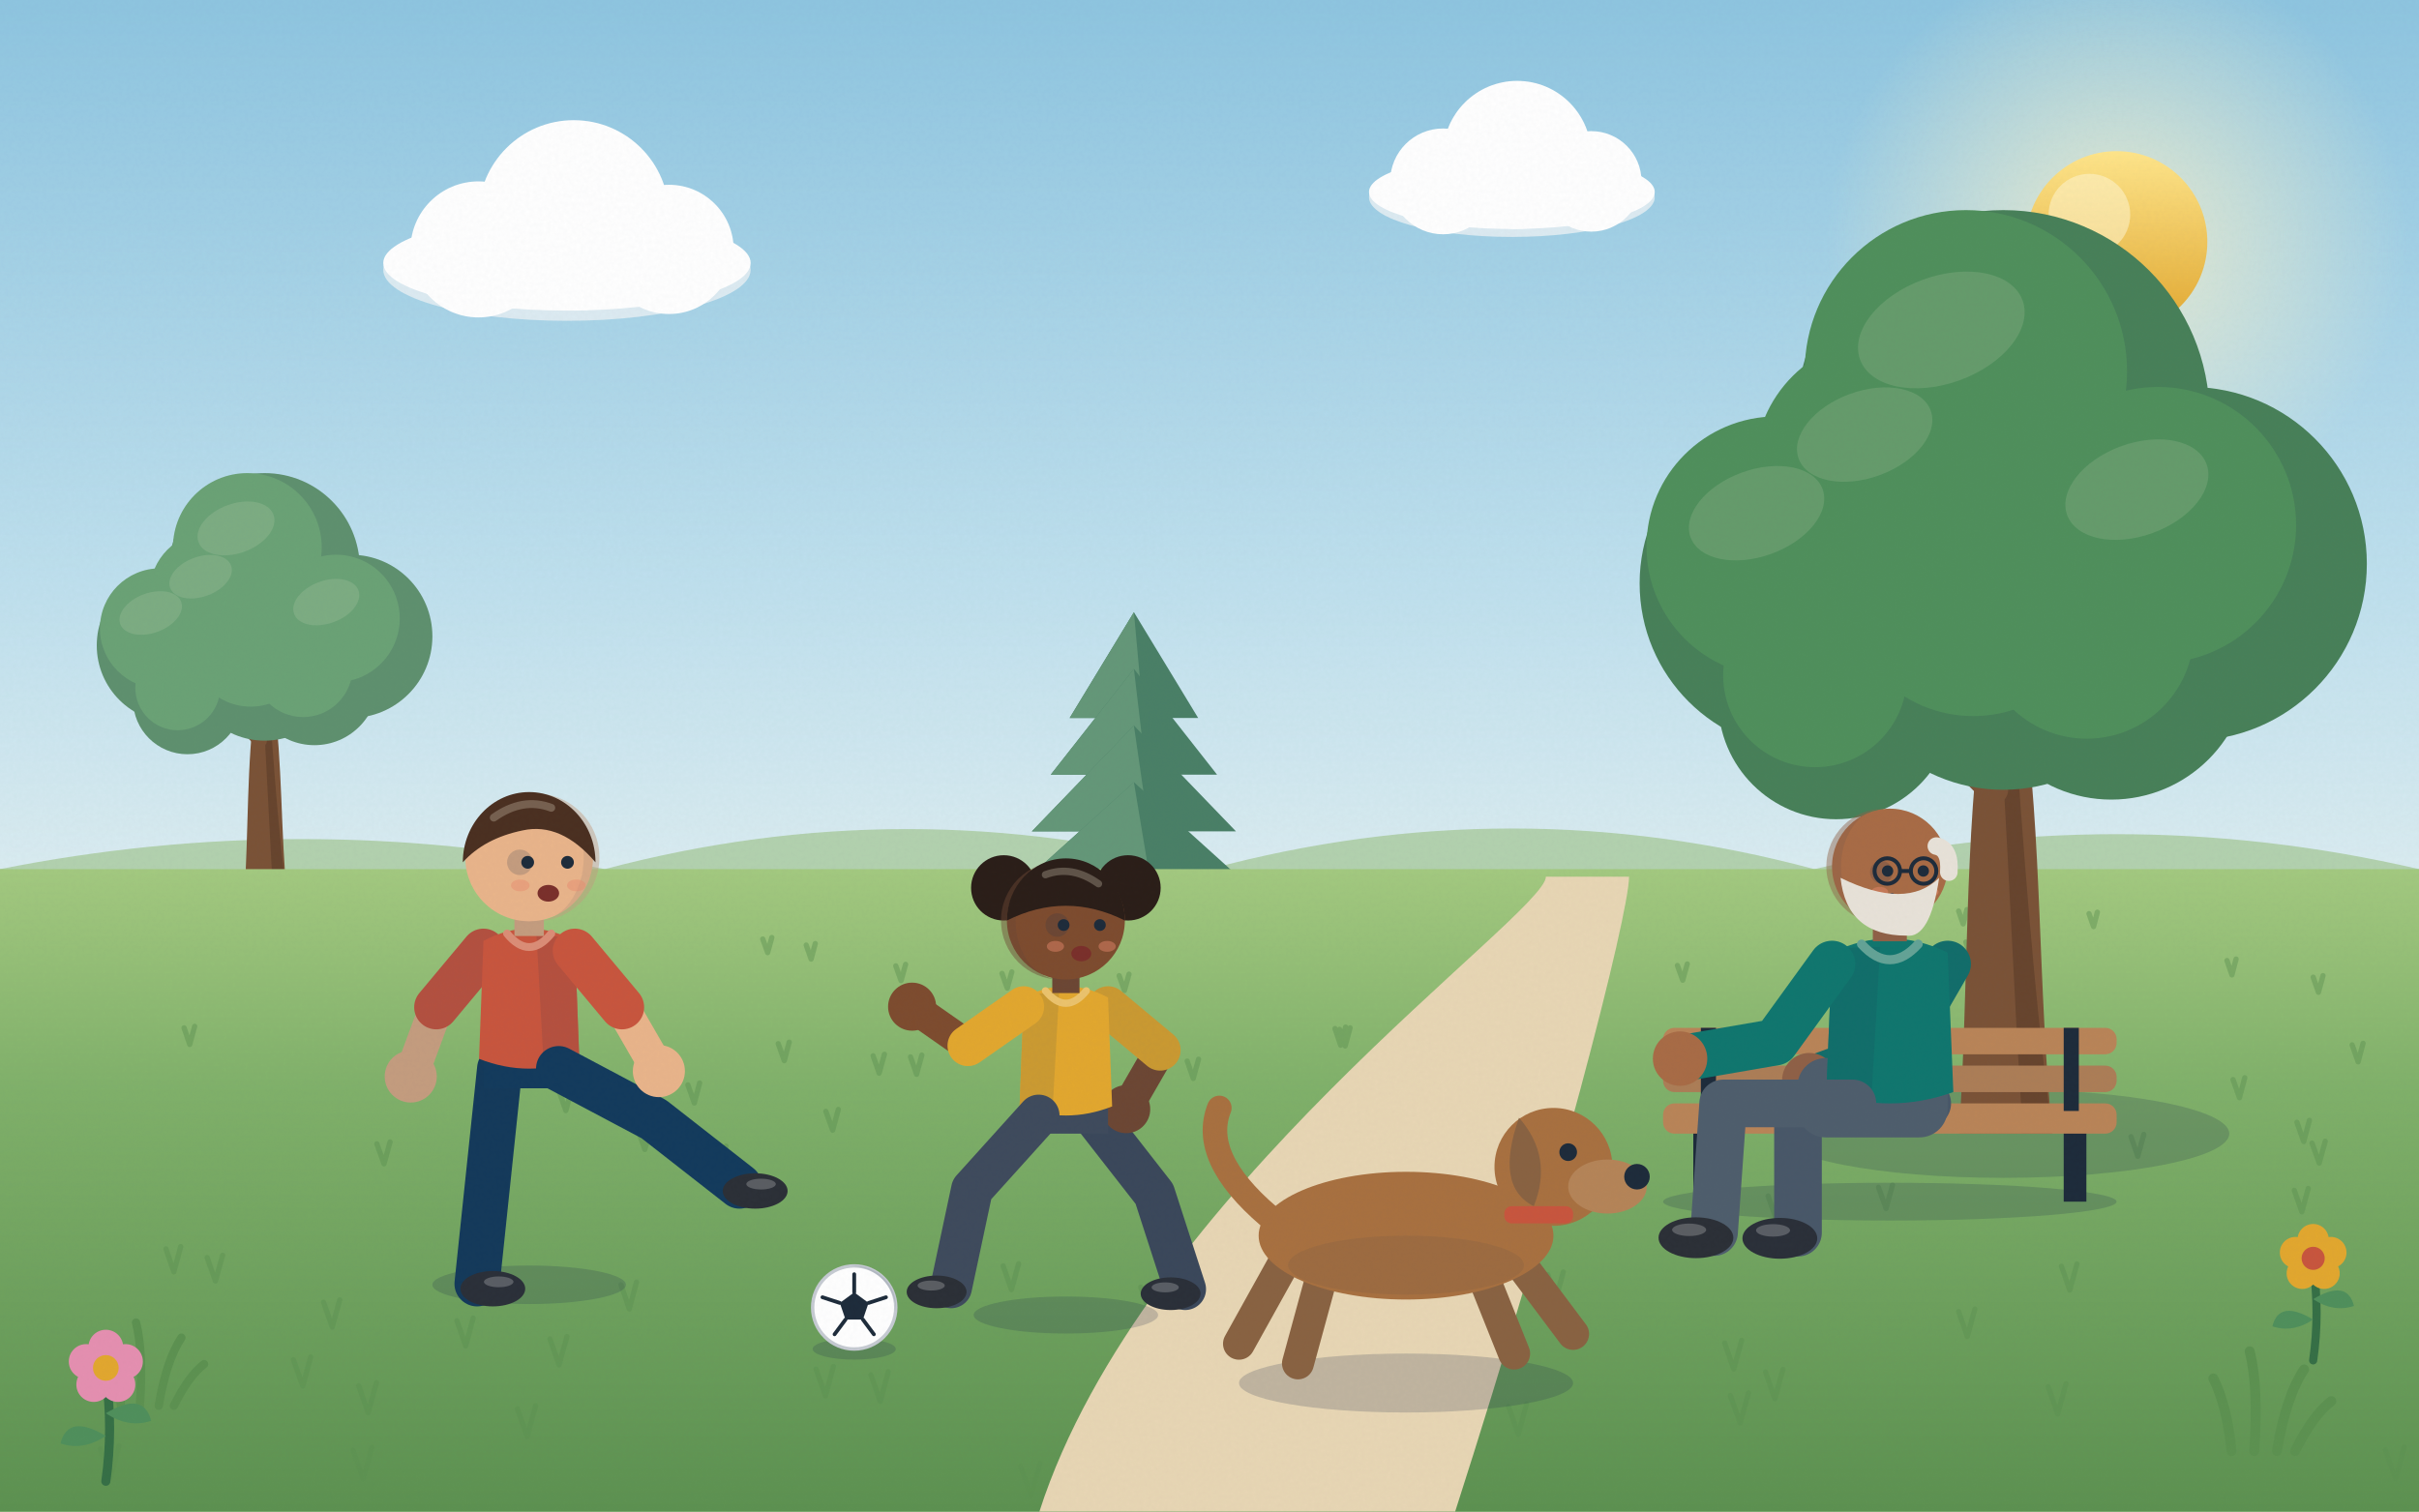
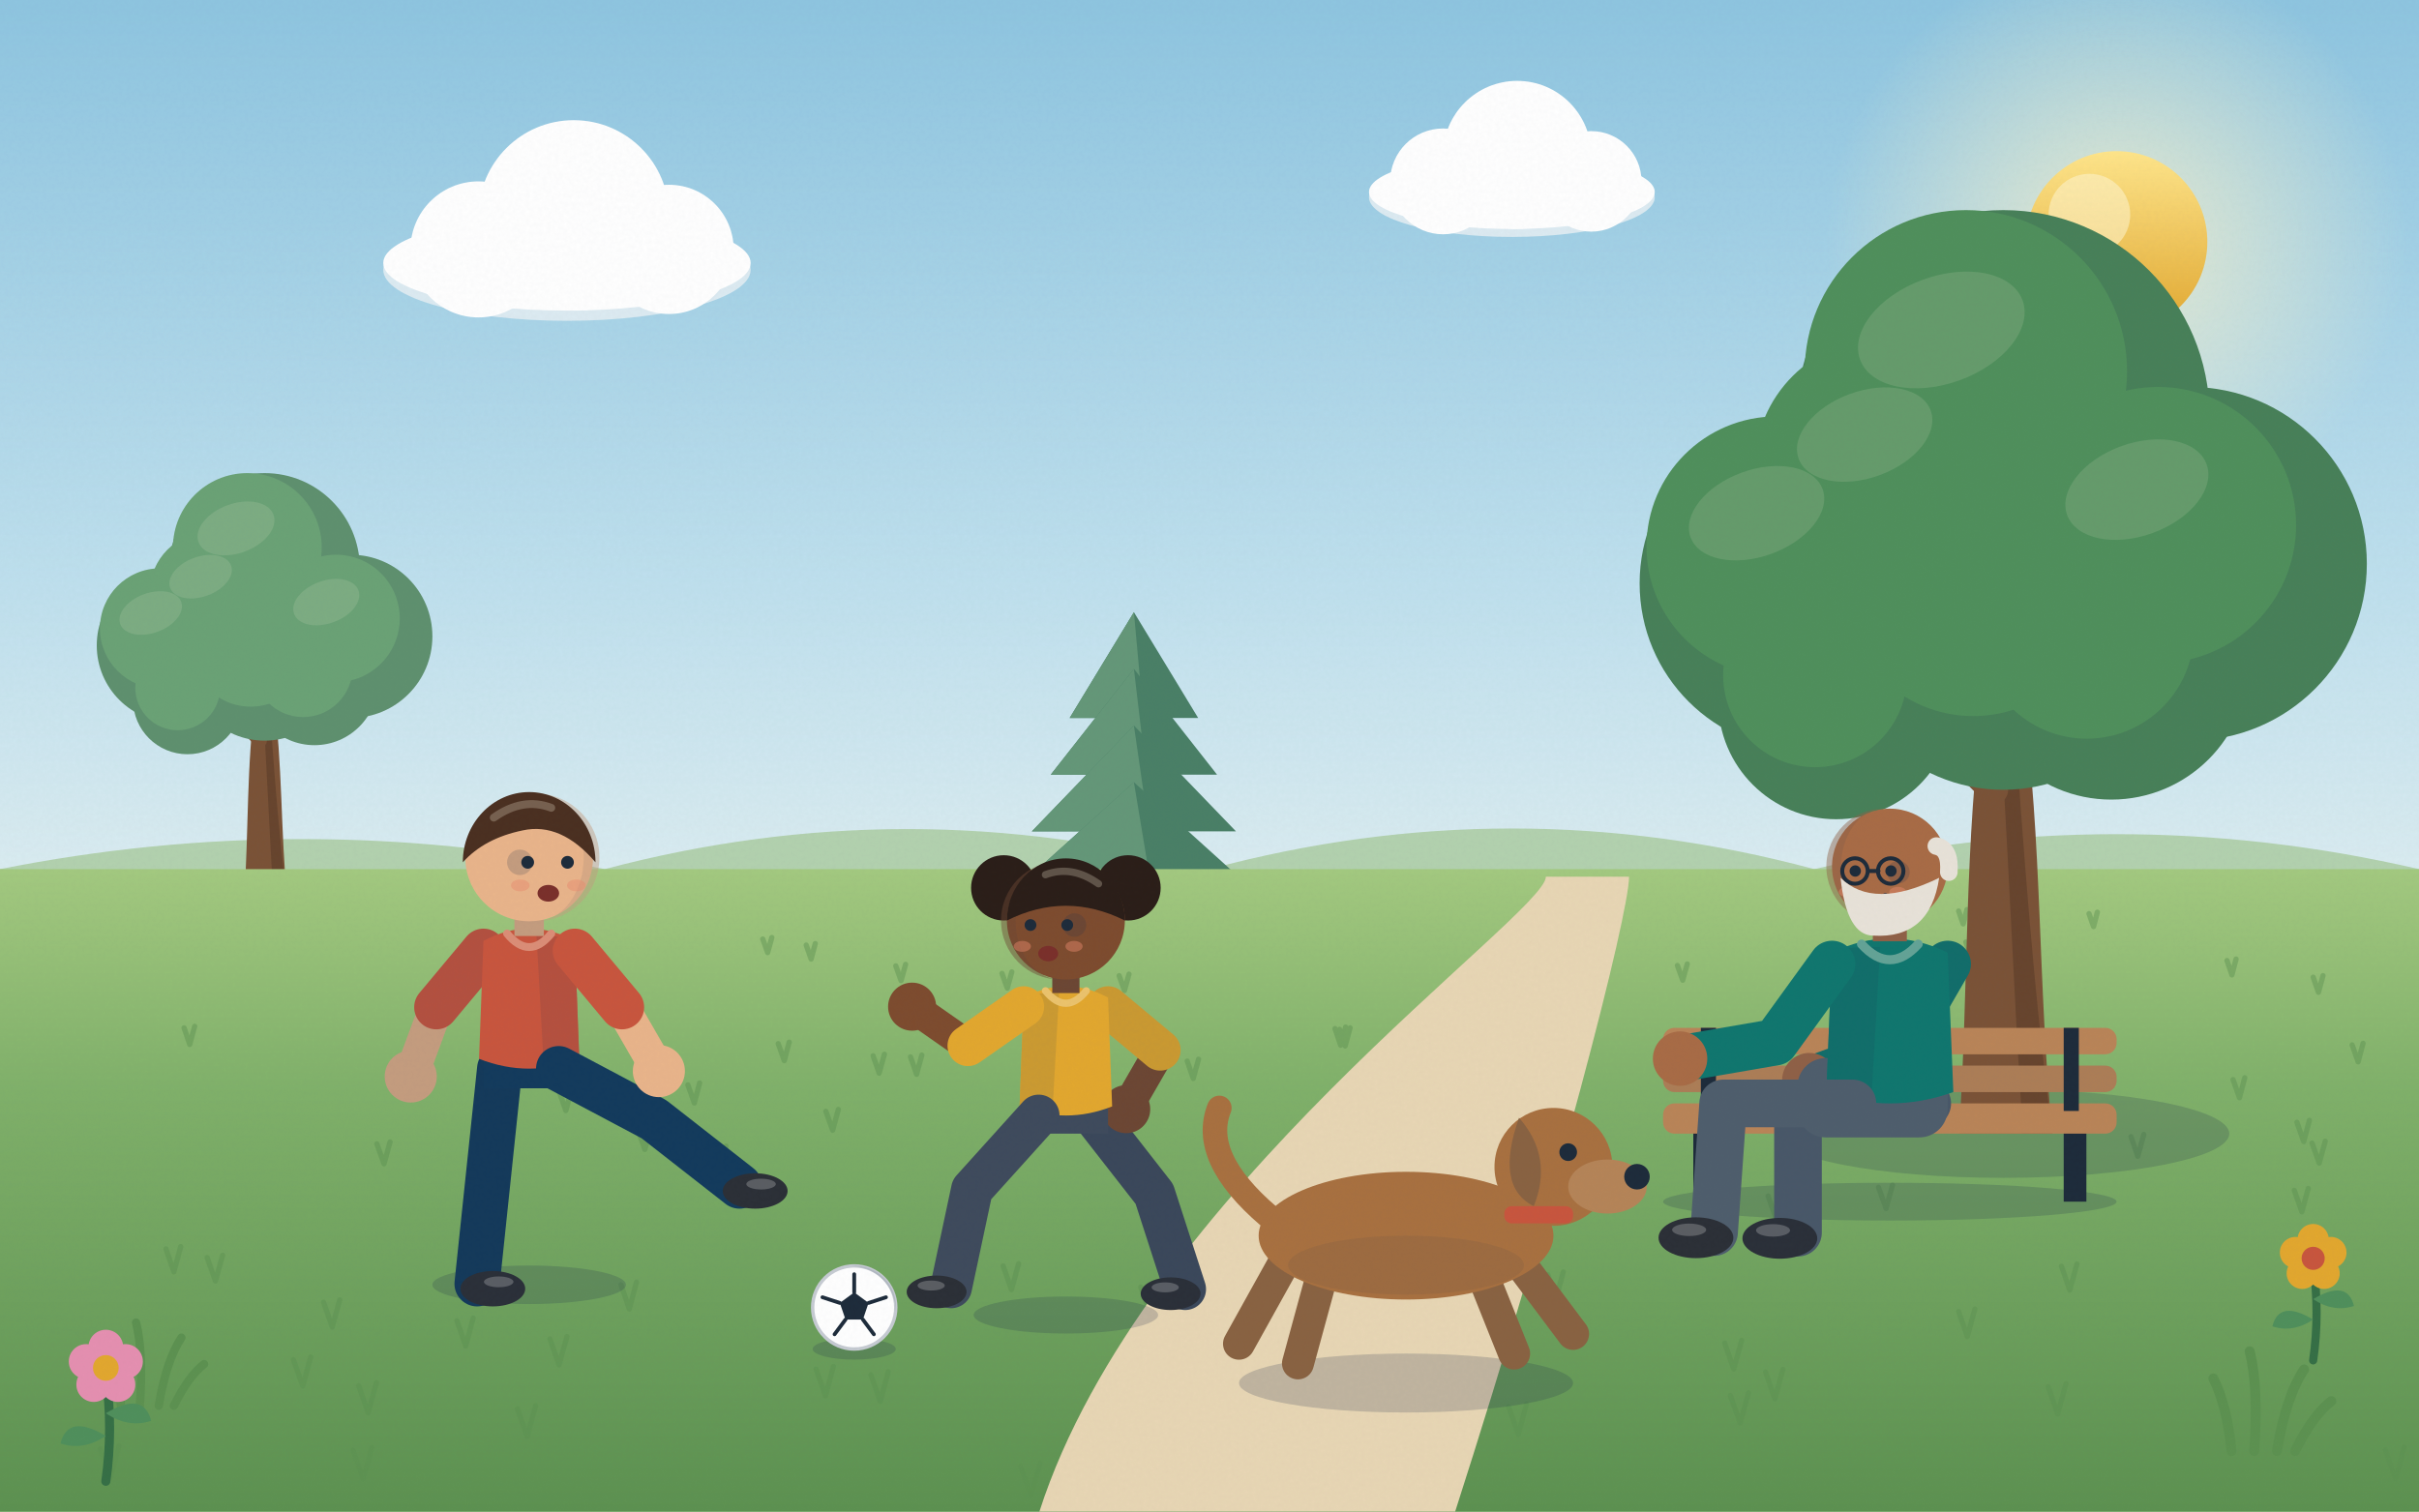
<svg xmlns="http://www.w3.org/2000/svg" viewBox="0 0 640 400" width="640" height="400" role="img">
  <defs>
    <filter id="grain" x="0" y="0" width="100%" height="100%">
      <feTurbulence type="fractalNoise" baseFrequency=".9" numOctaves="2" seed="7" stitchTiles="stitch" />
      <feColorMatrix values="0 0 0 0 .1  0 0 0 0 .12  0 0 0 0 .16  0 0 0 .55 0" />
      <feComposite in2="SourceGraphic" operator="in" />
    </filter>
    <linearGradient id="lg1" x1="0" y1="0" x2="0" y2="1">
      <stop offset="0" stop-color="#8ec5e0" />
      <stop offset="0.6" stop-color="#bfe0ee" />
      <stop offset="1" stop-color="#e4f1f2" />
    </linearGradient>
    <radialGradient id="rg2" cx="0.5" cy="0.5" r="0.5">
      <stop offset="0" stop-color="#fff4c9" stop-opacity="0.75" />
      <stop offset="1" stop-color="#fff4c9" stop-opacity="0" />
    </radialGradient>
    <linearGradient id="lg3" x1="0" y1="0" x2="0" y2="1">
      <stop offset="0" stop-color="#ffe58a" />
      <stop offset="1" stop-color="#e2a72e" />
    </linearGradient>
    <linearGradient id="lg4" x1="0" y1="0" x2="0" y2="1">
      <stop offset="0" stop-color="#a3c97f" />
      <stop offset="0.35" stop-color="#7fb069" />
      <stop offset="1" stop-color="#5c9150" />
    </linearGradient>
  </defs>
  <g stroke-linejoin="round" stroke-linecap="round">
    <rect x="0" y="0" width="640" height="260" fill="url(#lg1)" />
    <g>
      <circle cx="560" cy="64" r="76.8" fill="url(#rg2)" />
      <circle cx="560" cy="64" r="24" fill="url(#lg3)" />
      <circle cx="552.8" cy="56.8" r="10.8" fill="#fff6cf" opacity=".55" />
    </g>
    <g transform="translate(150 66) scale(0.9)">
      <ellipse cx="0" cy="6" rx="54" ry="15" fill="#dcebf2" />
      <circle cx="-26" cy="0" r="20" fill="#ffffff" />
      <circle cx="2" cy="-10" r="28" fill="#ffffff" />
      <circle cx="30" cy="0" r="19" fill="#ffffff" />
      <ellipse cx="0" cy="4" rx="54" ry="14" fill="#ffffff" />
      <ellipse cx="-6" cy="-16" rx="14" ry="8" fill="#ffffff" opacity=".8" />
    </g>
    <g transform="translate(400 48) scale(0.7)">
      <ellipse cx="0" cy="6" rx="54" ry="15" fill="#dcebf2" />
      <circle cx="-26" cy="0" r="20" fill="#ffffff" />
      <circle cx="2" cy="-10" r="28" fill="#ffffff" />
      <circle cx="30" cy="0" r="19" fill="#ffffff" />
      <ellipse cx="0" cy="4" rx="54" ry="14" fill="#ffffff" />
      <ellipse cx="-6" cy="-16" rx="14" ry="8" fill="#ffffff" opacity=".8" />
    </g>
    <path d="M0 230 Q80 214.1 160 230 Q240 208.8 320 230 Q400 208.5 480 230 Q560 211.5 640 230 L640 630 L0 630Z" fill="#b2d1ae" />
    <path d="M0 240 Q80 233.8 160 240 Q240 230.7 320 240 Q400 232.9 480 240 Q560 231.9 640 240 L640 640 L0 640Z" fill="#9bc28f" />
    <g transform="translate(70 238) scale(0.6)">
      <ellipse cx="0" cy="0" rx="46" ry="9" fill="#1c2f4a" opacity="0.2" />
      <path d="M-9 0 C-7 -30 -8 -60 -4 -88 L4 -88 C8 -60 7 -30 10 0Z" fill="#7a5236" />
      <path d="M2 -88 C4 -60 6 -30 10 0 L4 0 C2 -30 1 -60 -1 -88Z" fill="#5a3b26" opacity=".6" />
      <path d="M-2 -70 Q-18 -86 -30 -100M2 -78 Q18 -92 28 -108" fill="none" stroke="#7a5236" stroke-width="6" stroke-linecap="round" stroke-linejoin="round" />
      <circle cx="-40" cy="-112" r="34" fill="#5e906e" />
      <circle cx="38" cy="-116" r="36" fill="#5e906e" />
      <circle cx="0" cy="-146" r="42" fill="#5e906e" />
      <circle cx="-18" cy="-128" r="34" fill="#5e906e" />
      <circle cx="22" cy="-96" r="28" fill="#5e906e" />
      <circle cx="-34" cy="-88" r="24" fill="#5e906e" />
      <circle cx="0" cy="-104" r="34" fill="#5e906e" />
      <circle cx="-46.1" cy="-119.5" r="26.5" fill="#6aa275" />
      <circle cx="31.5" cy="-123.9" r="28.1" fill="#6aa275" />
      <circle cx="-7.6" cy="-155.2" r="32.8" fill="#6aa275" />
      <circle cx="-24.1" cy="-135.5" r="26.5" fill="#6aa275" />
      <circle cx="17.0" cy="-102.2" r="21.8" fill="#6aa275" />
      <circle cx="-38.3" cy="-93.3" r="18.7" fill="#6aa275" />
      <circle cx="-6.1" cy="-111.5" r="26.5" fill="#6aa275" />
      <ellipse cx="-50.2" cy="-126.3" rx="14.3" ry="8.8" fill="#8bb48d" opacity=".55" transform="rotate(-20 -50.2 -126.3)" />
      <ellipse cx="27.2" cy="-131.1" rx="15.1" ry="9.4" fill="#8bb48d" opacity=".55" transform="rotate(-20 27.2 -131.1)" />
      <ellipse cx="-12.6" cy="-163.6" rx="17.6" ry="10.9" fill="#8bb48d" opacity=".55" transform="rotate(-20 -12.6 -163.6)" />
      <ellipse cx="-28.2" cy="-142.3" rx="14.3" ry="8.8" fill="#8bb48d" opacity=".55" transform="rotate(-20 -28.2 -142.3)" />
    </g>
    <g transform="translate(300 236) scale(0.5)">
      <ellipse cx="0" cy="0" rx="46" ry="9" fill="#1c2f4a" opacity="0.2" />
      <rect x="-6" y="-26" width="12" height="26" fill="#5a3b26" />
      <polygon points="0,-148 34,-92 -34,-92" fill="#497f66" />
      <polygon points="0,-148 5.1,-92 -34,-92" fill="#649778" />
      <polygon points="0,-118 44,-62 -44,-62" fill="#497f66" />
      <polygon points="0,-118 6.6,-62 -44,-62" fill="#649778" />
      <polygon points="0,-88 54,-32 -54,-32" fill="#497f66" />
      <polygon points="0,-88 8.1,-32 -54,-32" fill="#649778" />
      <polygon points="0,-58 62,-2 -62,-2" fill="#497f66" />
      <polygon points="0,-58 9.3,-2 -62,-2" fill="#649778" />
    </g>
    <rect x="0" y="230" width="640" height="170" fill="url(#lg4)" />
    <path d="M521.4 253.0l-1.3 -3.7M521.4 253.0l1.1 -4.0M419.3 251.9l-1.3 -3.6M419.3 251.9l1.1 -4.0M499.0 319.8l-2.0 -5.6M499.0 319.8l1.7 -6.2M379.9 394.0l-2.7 -7.8M379.9 394.0l2.3 -8.6M80.1 366.8l-2.5 -7.0M80.1 366.8l2.1 -7.7M469.8 322.2l-2.0 -5.7M469.8 322.2l1.7 -6.3M266.5 261.5l-1.4 -3.9M266.5 261.5l1.2 -4.3M520.5 353.7l-2.3 -6.6M520.5 353.7l2.0 -7.3M220.3 299.1l-1.8 -5.0M220.3 299.1l1.5 -5.5M46.0 336.6l-2.1 -6.1M46.0 336.6l1.8 -6.7M319.8 383.7l-2.6 -7.5M319.8 383.7l2.3 -8.3M411.8 266.0l-1.4 -4.1M411.8 266.0l1.2 -4.5M623.9 281.0l-1.6 -4.5M623.9 281.0l1.3 -4.9M633.8 391.4l-2.7 -7.7M633.8 391.4l2.3 -8.5M170.6 304.2l-1.8 -5.2M170.6 304.2l1.6 -5.7M238.4 259.5l-1.4 -3.9M238.4 259.5l1.2 -4.3M214.6 253.8l-1.3 -3.7M214.6 253.8l1.1 -4.1M547.6 341.4l-2.2 -6.3M547.6 341.4l1.9 -6.9M553.9 245.2l-1.2 -3.4M553.9 245.2l1.0 -3.8M355.9 276.8l-1.5 -4.4M355.9 276.8l1.3 -4.8M609.5 302.1l-1.8 -5.1M609.5 302.1l1.5 -5.6M232.6 284.0l-1.6 -4.6M232.6 284.0l1.4 -5.0M101.6 308.0l-1.9 -5.3M101.6 308.0l1.6 -5.8M371.2 364.1l-2.4 -6.9M371.2 364.1l2.1 -7.6M149.7 293.9l-1.7 -4.9M149.7 293.9l1.5 -5.4M609.0 320.7l-2.0 -5.7M609.0 320.7l1.7 -6.2M315.7 285.4l-1.6 -4.6M315.7 285.4l1.4 -5.1M565.6 306.0l-1.8 -5.2M565.6 306.0l1.6 -5.8M458.7 362.3l-2.4 -6.9M458.7 362.3l2.1 -7.6M356.1 333.8l-2.1 -6.1M356.1 333.8l1.8 -6.7M272.8 395.9l-2.8 -7.9M272.8 395.9l2.4 -8.7M519.4 244.5l-1.2 -3.4M519.4 244.5l1.0 -3.8M50.2 276.4l-1.5 -4.4M50.2 276.4l1.3 -4.8M218.4 369.4l-2.5 -7.1M218.4 369.4l2.1 -7.8M390.4 365.4l-2.4 -7.0M390.4 365.4l2.1 -7.7M544.4 374.2l-2.5 -7.2M544.4 374.2l2.2 -8.0M529.7 275.9l-1.5 -4.3M529.7 275.9l1.3 -4.8M460.4 376.6l-2.6 -7.3M460.4 376.6l2.2 -8.0M550.2 299.2l-1.8 -5.0M550.2 299.2l1.5 -5.5M416.0 314.5l-1.9 -5.5M416.0 314.5l1.6 -6.0M445.2 259.4l-1.4 -3.9M445.2 259.4l1.2 -4.3M123.2 356.2l-2.3 -6.7M123.2 356.2l2.0 -7.4M242.5 284.3l-1.6 -4.6M242.5 284.3l1.4 -5.1M290.3 246.2l-1.2 -3.5M290.3 246.2l1.0 -3.8M401.7 379.6l-2.6 -7.4M401.7 379.6l2.2 -8.1M232.9 370.9l-2.5 -7.1M232.9 370.9l2.1 -7.9M590.5 258.0l-1.3 -3.8M590.5 258.0l1.1 -4.2M97.4 373.9l-2.5 -7.2M97.4 373.9l2.2 -8.0M183.7 291.9l-1.7 -4.8M183.7 291.9l1.4 -5.3M190.5 309.2l-1.9 -5.3M190.5 309.2l1.6 -5.9M166.5 346.4l-2.2 -6.4M166.5 346.4l1.9 -7.1M57.0 339.0l-2.2 -6.2M57.0 339.0l1.9 -6.8M147.9 361.2l-2.4 -6.9M147.9 361.2l2.1 -7.5M613.4 262.6l-1.4 -4.0M613.4 262.6l1.2 -4.4M411.7 343.6l-2.2 -6.3M411.7 343.6l1.9 -7.0M207.5 280.7l-1.6 -4.5M207.5 280.7l1.3 -4.9M87.9 351.2l-2.3 -6.6M87.9 351.2l2.0 -7.2M391.0 298.4l-1.8 -5.0M391.0 298.4l1.5 -5.5M304.1 347.0l-2.3 -6.4M304.1 347.0l1.9 -7.1M203.1 252.1l-1.3 -3.6M203.1 252.1l1.1 -4.0M139.5 380.2l-2.6 -7.4M139.5 380.2l2.2 -8.2M29.2 391.1l-2.7 -7.7M29.2 391.1l2.3 -8.5M354.7 276.6l-1.5 -4.4M354.7 276.6l1.3 -4.8M218.0 353.5l-2.3 -6.6M218.0 353.5l2.0 -7.3M297.5 262.1l-1.4 -3.9M297.5 262.1l1.2 -4.3M150.6 258.1l-1.3 -3.8M150.6 258.1l1.1 -4.2M96.1 391.5l-2.7 -7.7M96.1 391.5l2.3 -8.5M613.6 307.8l-1.9 -5.3M613.6 307.8l1.6 -5.8M267.6 341.3l-2.2 -6.3M267.6 341.3l1.9 -6.9M469.6 370.2l-2.5 -7.1M469.6 370.2l2.1 -7.8M592.5 290.5l-1.7 -4.8M592.5 290.5l1.4 -5.3" fill="none" stroke="#5c9150" stroke-width="1.4" stroke-linecap="round" stroke-linejoin="round" opacity=".45" />
    <path d="M275 400 C302 316 409 242 409 232 L431 232 C431 242 412 316 385 400Z" fill="#e8d6b4" />
    <g transform="translate(530 300) scale(1.3)">
      <ellipse cx="0" cy="0" rx="46" ry="9" fill="#1c2f4a" opacity="0.2" />
      <path d="M-9 0 C-7 -30 -8 -60 -4 -88 L4 -88 C8 -60 7 -30 10 0Z" fill="#7a5236" />
      <path d="M2 -88 C4 -60 6 -30 10 0 L4 0 C2 -30 1 -60 -1 -88Z" fill="#5a3b26" opacity=".6" />
      <path d="M-2 -70 Q-18 -86 -30 -100M2 -78 Q18 -92 28 -108" fill="none" stroke="#7a5236" stroke-width="6" stroke-linecap="round" stroke-linejoin="round" />
      <circle cx="-40" cy="-112" r="34" fill="#478058" />
      <circle cx="38" cy="-116" r="36" fill="#478058" />
      <circle cx="0" cy="-146" r="42" fill="#478058" />
      <circle cx="-18" cy="-128" r="34" fill="#478058" />
      <circle cx="22" cy="-96" r="28" fill="#478058" />
      <circle cx="-34" cy="-88" r="24" fill="#478058" />
      <circle cx="0" cy="-104" r="34" fill="#478058" />
      <circle cx="-46.1" cy="-119.5" r="26.5" fill="#4f8f5b" />
      <circle cx="31.5" cy="-123.9" r="28.1" fill="#4f8f5b" />
      <circle cx="-7.6" cy="-155.2" r="32.8" fill="#4f8f5b" />
      <circle cx="-24.1" cy="-135.5" r="26.5" fill="#4f8f5b" />
      <circle cx="17.0" cy="-102.2" r="21.8" fill="#4f8f5b" />
      <circle cx="-38.3" cy="-93.3" r="18.7" fill="#4f8f5b" />
      <circle cx="-6.1" cy="-111.5" r="26.5" fill="#4f8f5b" />
      <ellipse cx="-50.2" cy="-126.3" rx="14.3" ry="8.8" fill="#76a678" opacity=".55" transform="rotate(-20 -50.2 -126.3)" />
      <ellipse cx="27.2" cy="-131.1" rx="15.1" ry="9.4" fill="#76a678" opacity=".55" transform="rotate(-20 27.2 -131.1)" />
      <ellipse cx="-12.6" cy="-163.6" rx="17.6" ry="10.9" fill="#76a678" opacity=".55" transform="rotate(-20 -12.6 -163.6)" />
      <ellipse cx="-28.2" cy="-142.3" rx="14.3" ry="8.8" fill="#76a678" opacity=".55" transform="rotate(-20 -28.2 -142.3)" />
    </g>
    <g>
      <ellipse cx="500" cy="318" rx="60" ry="5" fill="#1c2f4a" opacity="0.2" />
      <rect x="448" y="296" width="6" height="22" fill="#1d2b3a" />
      <rect x="546" y="296" width="6" height="22" fill="#1d2b3a" />
      <rect x="440" y="292" width="120" height="8" fill="#b98457" rx="3" />
      <rect x="440" y="272" width="120" height="7" fill="#b98457" rx="3" />
      <rect x="440" y="282" width="120" height="7" fill="#ac7d56" rx="3" />
      <rect x="450" y="272" width="4" height="22" fill="#1d2b3a" />
      <rect x="546" y="272" width="4" height="22" fill="#1d2b3a" />
    </g>
    <g transform="translate(500 292) scale(1.5) scale(-1 1) translate(0 48)">
      <path d="M-6.6 -48L16.2 -48L16.2 -25.2" fill="none" stroke="#485768" stroke-width="8.4" stroke-linecap="round" stroke-linejoin="round" />
      <ellipse cx="19.4" cy="-24.2" rx="6.6" ry="3.6" fill="#2a2f38" />
      <ellipse cx="20.6" cy="-25.6" rx="3" ry="1.1" fill="#ffffff" opacity=".22" />
      <path d="M-10.2 -72.6L-1.7 -57.9L14.2 -52.1" fill="none" stroke="#116d6a" stroke-width="8.2" stroke-linecap="round" stroke-linejoin="round" />
      <circle cx="14.2" cy="-52.1" r="4.8" fill="#8f6046" />
      <rect x="-10.2" y="-56" width="26.5" height="14" fill="#4e5d6c" rx="5" />
      <path d="M-10.2 -74.6 Q0 -79.6 10.2 -74.6 L11.2 -50 Q0 -46 -11.2 -50Z" fill="#0f766e" />
      <path d="M1.7 -75.6 Q10.2 -75.6 10.2 -74.6 L11.2 -50 Q5.0 -48 3.3 -48Z" fill="#116b68" opacity=".7" />
      <path d="M-5.0 -76.1 Q0 -70.6 5.0 -76.1" fill="none" stroke="#63a396" stroke-width="1.6" />
      <rect x="-3" y="-82.6" width="6" height="6" fill="#8f6046" />
      <circle cx="0" cy="-89.8" r="10.2" fill="#a86b45" />
      <path d="M1.0 -100 A10.2 10.2 0 0 1 1.0 -79.6 A7.6 10.2 0 0 0 1.0 -100Z" fill="#8f6046" opacity=".45" />
-       <circle cx="1.5" cy="-88.8" r="2.0" fill="#8f6046" />
+       <circle cx="-1.5" cy="-88.8" r="2.0" fill="#8f6046" />
      <path d="M-10.4 -88.8 Q-10.7 -92.9 -8.2 -93.4" fill="none" stroke="#e8e2d8" stroke-width="3.1" />
-       <circle cx="-5.9" cy="-89.0" r="1.0" fill="#1d2b3a" />
-       <circle cx="0.4" cy="-89.0" r="1.0" fill="#1d2b3a" />
-       <ellipse cx="-7.1" cy="-85.3" rx="1.5" ry="0.9" fill="#e98a6c" opacity=".45" />
-       <ellipse cx="1.8" cy="-85.3" rx="1.5" ry="0.9" fill="#e98a6c" opacity=".45" />
-       <path d="M-4.9 -84.7 Q-2.7 -82.7 -0.4 -84.7" fill="none" stroke="#5b4a48" stroke-width="0.9" stroke-linecap="round" stroke-linejoin="round" />
-       <path d="M-8.2 -89.0a2.2 2.2 0 1 0 4.5 0a2.2 2.2 0 1 0 -4.5 0M-1.8 -89.0a2.2 2.2 0 1 0 4.5 0a2.2 2.2 0 1 0 -4.5 0M-3.7 -89.0h1.8" fill="none" stroke="#1d2b3a" stroke-width="0.7" stroke-linecap="round" stroke-linejoin="round" />
-       <path d="M-8.7 -87.8 Q-7.1 -77.0 -2.9 -77.6 Q7.6 -77.6 8.7 -87.8 Q-2.9 -82.1 -8.7 -87.8Z" fill="#e8e2d8" />
+       <circle cx="-0.2" cy="-89.0" r="1.0" fill="#1d2b3a" />
+       <circle cx="6.1" cy="-89.0" r="1.0" fill="#1d2b3a" />
+       <ellipse cx="-1.4" cy="-85.3" rx="1.5" ry="0.9" fill="#e98a6c" opacity=".45" />
+       <ellipse cx="7.5" cy="-85.3" rx="1.5" ry="0.9" fill="#e98a6c" opacity=".45" />
+       <path d="M0.8 -84.7 Q3.1 -82.7 5.3 -84.7" fill="none" stroke="#5b4a48" stroke-width="0.9" stroke-linecap="round" stroke-linejoin="round" />
+       <path d="M-2.4 -89.0a2.2 2.2 0 1 0 4.5 0a2.2 2.2 0 1 0 -4.5 0M3.9 -89.0a2.2 2.2 0 1 0 4.5 0a2.2 2.2 0 1 0 -4.5 0M2.0 -89.0h1.8" fill="none" stroke="#1d2b3a" stroke-width="0.7" stroke-linecap="round" stroke-linejoin="round" />
+       <path d="M-8.7 -87.8 Q-7.1 -77.0 2.9 -77.6 Q7.6 -77.6 8.7 -87.8 Q2.9 -82.1 -8.7 -87.8Z" fill="#e8e2d8" />
      <path d="M6.6 -48L29.4 -48L31.0 -25.3" fill="none" stroke="#4e5d6c" stroke-width="8.4" stroke-linecap="round" stroke-linejoin="round" />
      <ellipse cx="34.2" cy="-24.3" rx="6.6" ry="3.6" fill="#2b2f36" />
      <ellipse cx="35.4" cy="-25.7" rx="3" ry="1.1" fill="#ffffff" opacity=".22" />
      <path d="M10.2 -72.6L20.2 -58.8L37.0 -55.9" fill="none" stroke="#0f766e" stroke-width="8.2" stroke-linecap="round" stroke-linejoin="round" />
      <circle cx="37.0" cy="-55.9" r="4.8" fill="#a86b45" />
    </g>
    <ellipse cx="140" cy="340" rx="25.6" ry="5.1" fill="#1c2f4a" opacity="0.2" />
    <g transform="translate(140 340) scale(1.3) translate(0 0)">
      <path d="M-6 -44L-8.3 -22.1L-10.6 -0.2" fill="none" stroke="#13395a" stroke-width="9.2" stroke-linecap="round" stroke-linejoin="round" />
      <ellipse cx="-7.4" cy="0.8" rx="6.6" ry="3.6" fill="#2a2f38" />
      <ellipse cx="-6.2" cy="-0.6" rx="3" ry="1.1" fill="#ffffff" opacity=".22" />
      <path d="M-9.3 -68L-18.9 -56.5L-24.1 -42.4" fill="none" stroke="#c49c7e" stroke-width="6.9" stroke-linecap="round" stroke-linejoin="round" />
      <path d="M-9.3 -68L-18.9 -56.5" fill="none" stroke="#b3503f" stroke-width="9" stroke-linecap="round" stroke-linejoin="round" />
      <circle cx="-24.1" cy="-42.4" r="5.3" fill="#c49c7e" />
      <rect x="-9.3" y="-50" width="18.6" height="10" fill="#123a5c" />
      <path d="M-9.3 -70 Q0 -75 9.3 -70 L10.2 -46 Q0 -42 -10.2 -46Z" fill="#c8553d" />
      <path d="M1.5 -71 Q9.3 -71 9.3 -70 L10.2 -46 Q4.5 -44 3 -44Z" fill="#ac4f3f" opacity=".7" />
      <path d="M-4.5 -71.5 Q0 -66 4.5 -71.5" fill="none" stroke="#db8d76" stroke-width="1.6" />
      <rect x="-3" y="-77" width="6" height="6" fill="#c49c7e" />
      <circle cx="0" cy="-87" r="13" fill="#e9b48a" />
      <path d="M1.3 -100 A13 13 0 0 1 1.3 -74 A9.8 13 0 0 0 1.3 -100Z" fill="#c49c7e" opacity=".45" />
      <circle cx="-1.9" cy="-86" r="2.6" fill="#c49c7e" />
      <path d="M-13.5 -86 A13.5 14.3 0 0 1 13.5 -86 Q6.5 -94.2 -1.3 -92.5 Q-9.1 -90.9 -13.5 -86Z" fill="#4a2f20" />
      <path d="M-7.2 -95.1 Q-1.3 -99.3 4.5 -97.1" fill="none" stroke="#9b8976" stroke-width="1.6" opacity=".55" />
      <circle cx="-0.3" cy="-86.0" r="1.3" fill="#1d2b3a" />
      <circle cx="7.8" cy="-86.0" r="1.3" fill="#1d2b3a" />
      <ellipse cx="-1.8" cy="-81.3" rx="1.9" ry="1.2" fill="#e98a6c" opacity=".45" />
      <ellipse cx="9.6" cy="-81.3" rx="1.9" ry="1.2" fill="#e98a6c" opacity=".45" />
      <ellipse cx="3.9" cy="-79.7" rx="2.2" ry="1.7" fill="#7a2f2a" />
      <path d="M6 -44L25.4 -33.7L42.8 -20.1" fill="none" stroke="#123a5c" stroke-width="9.2" stroke-linecap="round" stroke-linejoin="round" />
      <ellipse cx="46.0" cy="-19.1" rx="6.6" ry="3.6" fill="#2b2f36" />
      <ellipse cx="47.2" cy="-20.5" rx="3" ry="1.1" fill="#ffffff" opacity=".22" />
      <path d="M9.3 -68L18.9 -56.5L26.4 -43.5" fill="none" stroke="#e9b48a" stroke-width="6.9" stroke-linecap="round" stroke-linejoin="round" />
      <path d="M9.3 -68L18.9 -56.5" fill="none" stroke="#c8553d" stroke-width="9" stroke-linecap="round" stroke-linejoin="round" />
      <circle cx="26.4" cy="-43.5" r="5.3" fill="#e9b48a" />
    </g>
    <g>
      <ellipse cx="226" cy="357" rx="11" ry="2.8" fill="#1c2f4a" opacity="0.2" />
      <circle cx="226" cy="346" r="11" fill="#ffffff" />
      <polygon points="226,342.0 229.8,344.8 228.3,349.2 223.7,349.2 222.2,344.8" fill="#1d2b3a" />
      <path d="M226 342.0L226 337.2" stroke="#1d2b3a" stroke-width="1.0" stroke-linecap="round" fill="none" />
      <path d="M229.8 344.8L234.4 343.3" stroke="#1d2b3a" stroke-width="1.0" stroke-linecap="round" fill="none" />
      <path d="M228.3 349.2L231.2 353.1" stroke="#1d2b3a" stroke-width="1.0" stroke-linecap="round" fill="none" />
      <path d="M223.7 349.2L220.8 353.1" stroke="#1d2b3a" stroke-width="1.0" stroke-linecap="round" fill="none" />
      <path d="M222.2 344.8L217.6 343.3" stroke="#1d2b3a" stroke-width="1.0" stroke-linecap="round" fill="none" />
      <circle cx="226" cy="346" r="11" fill="none" stroke="#c6cbd2" stroke-width="0.9" />
      <path d="M224.9 335 A11 11 0 0 1 237 347.1 A12.1 12.1 0 0 0 224.9 335Z" fill="#1c2f4a" opacity=".12" />
    </g>
    <ellipse cx="282" cy="348" rx="24.4" ry="4.9" fill="#1c2f4a" opacity="0.2" />
    <g transform="translate(282 348) scale(1.2) scale(-1 1) translate(0 0)">
+       <circle cx="-13.7" cy="-94.2" r="7.2" fill="#2a1d17" />
+       <circle cx="13.7" cy="-94.2" r="7.2" fill="#2a1d17" />
      <path d="M-6 -44L-19.5 -26.7L-26.3 -5.7" fill="none" stroke="#3a475a" stroke-width="9.2" stroke-linecap="round" stroke-linejoin="round" />
      <ellipse cx="-23.1" cy="-4.7" rx="6.6" ry="3.6" fill="#2a2f38" />
      <ellipse cx="-21.9" cy="-6.1" rx="3" ry="1.1" fill="#ffffff" opacity=".22" />
      <path d="M-9.3 -68L-20.8 -58.4L-13.3 -45.4" fill="none" stroke="#6c4633" stroke-width="6.9" stroke-linecap="round" stroke-linejoin="round" />
      <path d="M-9.3 -68L-20.8 -58.4" fill="none" stroke="#ca9931" stroke-width="9" stroke-linecap="round" stroke-linejoin="round" />
      <circle cx="-13.3" cy="-45.4" r="5.3" fill="#6c4633" />
      <rect x="-9.3" y="-50" width="18.6" height="10" fill="#3e4a5c" />
      <path d="M-9.3 -70 Q0 -75 9.3 -70 L10.2 -46 Q0 -42 -10.2 -46Z" fill="#e2a72e" />
      <path d="M1.5 -71 Q9.3 -71 9.3 -70 L10.2 -46 Q4.5 -44 3 -44Z" fill="#c29432" opacity=".7" />
      <path d="M-4.5 -71.5 Q0 -66 4.5 -71.5" fill="none" stroke="#ecc36c" stroke-width="1.6" />
      <rect x="-3" y="-77" width="6" height="6" fill="#6c4633" />
-       <circle cx="-13.7" cy="-94.2" r="7.2" fill="#2a1d17" />
-       <circle cx="13.7" cy="-94.2" r="7.2" fill="#2a1d17" />
      <circle cx="0" cy="-87" r="13" fill="#7d4b2e" />
      <path d="M1.3 -100 A13 13 0 0 1 1.3 -74 A9.8 13 0 0 0 1.3 -100Z" fill="#6c4633" opacity=".45" />
-       <circle cx="1.9" cy="-86" r="2.6" fill="#6c4633" />
+       <circle cx="-1.9" cy="-86" r="2.6" fill="#6c4633" />
      <path d="M-13 -87 A13 13.7 0 0 1 13 -87 Q0 -93.5 -13 -87Z" fill="#2a1d17" />
      <path d="M-7.2 -95.1 Q-1.3 -99.3 4.5 -97.1" fill="none" stroke="#8a7f71" stroke-width="1.6" opacity=".55" />
-       <circle cx="-7.5" cy="-86.0" r="1.3" fill="#1d2b3a" />
-       <circle cx="0.5" cy="-86.0" r="1.3" fill="#1d2b3a" />
-       <ellipse cx="-9.1" cy="-81.3" rx="1.9" ry="1.2" fill="#e98a6c" opacity=".45" />
-       <ellipse cx="2.3" cy="-81.3" rx="1.9" ry="1.2" fill="#e98a6c" opacity=".45" />
-       <ellipse cx="-3.4" cy="-79.7" rx="2.2" ry="1.7" fill="#7a2f2a" />
+       <circle cx="-0.3" cy="-86.0" r="1.3" fill="#1d2b3a" />
+       <circle cx="7.8" cy="-86.0" r="1.3" fill="#1d2b3a" />
+       <ellipse cx="-1.8" cy="-81.3" rx="1.9" ry="1.2" fill="#e98a6c" opacity=".45" />
+       <ellipse cx="9.6" cy="-81.3" rx="1.9" ry="1.2" fill="#e98a6c" opacity=".45" />
+       <ellipse cx="3.9" cy="-79.7" rx="2.2" ry="1.7" fill="#7a2f2a" />
      <path d="M6 -44L20.7 -27.7L25.3 -6.1" fill="none" stroke="#3e4a5c" stroke-width="9.2" stroke-linecap="round" stroke-linejoin="round" />
      <ellipse cx="28.5" cy="-5.1" rx="6.6" ry="3.6" fill="#2b2f36" />
      <ellipse cx="29.7" cy="-6.5" rx="3" ry="1.1" fill="#ffffff" opacity=".22" />
      <path d="M9.3 -68L21.6 -59.4L33.9 -68" fill="none" stroke="#7d4b2e" stroke-width="6.9" stroke-linecap="round" stroke-linejoin="round" />
      <path d="M9.3 -68L21.6 -59.4" fill="none" stroke="#e2a72e" stroke-width="9" stroke-linecap="round" stroke-linejoin="round" />
      <circle cx="33.9" cy="-68" r="5.3" fill="#7d4b2e" />
    </g>
    <g transform="translate(372 366) scale(1.3 1.3)">
      <ellipse cx="0" cy="0" rx="34" ry="6" fill="#1c2f4a" opacity="0.2" />
      <path d="M-24 -26 L-34 -8M-16 -26 L-22 -4M14 -26 L22 -6M22 -26 L34 -10" fill="none" stroke="#896241" stroke-width="6.5" stroke-linecap="round" stroke-linejoin="round" />
      <ellipse cx="0" cy="-30" rx="30" ry="13" fill="#a8703f" />
      <ellipse cx="0" cy="-24" rx="24" ry="6" fill="#896241" opacity=".35" />
      <path d="M-28 -34 Q-42 -46 -38 -56" fill="none" stroke="#a8703f" stroke-width="5" stroke-linecap="round" stroke-linejoin="round" />
      <circle cx="30" cy="-44" r="12" fill="#a8703f" />
      <ellipse cx="41" cy="-40" rx="8" ry="5.5" fill="#b58457" />
      <circle cx="47" cy="-42" r="2.6" fill="#1d2b3a" />
      <path d="M23 -54 Q18 -40 26 -36 Q30 -46 23 -54Z" fill="#896241" />
      <circle cx="33" cy="-47" r="1.8" fill="#1d2b3a" />
      <rect x="20" y="-36" width="14" height="3.5" fill="#c8553d" rx="1.5" />
    </g>
    <g transform="translate(40 372)">
      <path d="M-8 0 Q-9 -10 -12 -16M-3 0 Q-2 -14 -4 -22M2 0 Q4 -12 8 -18M6 0 Q10 -8 14 -11" fill="none" stroke="#5c9150" stroke-width="2.2" stroke-linecap="round" stroke-linejoin="round" />
    </g>
    <g transform="translate(600 384) scale(1.2)">
      <path d="M-8 0 Q-9 -10 -12 -16M-3 0 Q-2 -14 -4 -22M2 0 Q4 -12 8 -18M6 0 Q10 -8 14 -11" fill="none" stroke="#5c9150" stroke-width="2.2" stroke-linecap="round" stroke-linejoin="round" />
    </g>
    <g transform="translate(28 392)">
      <path d="M0 0 Q2 -14 0 -28" fill="none" stroke="#356f45" stroke-width="2.4" stroke-linecap="round" stroke-linejoin="round" />
      <path d="M0 -12 Q-10 -18 -12 -10 Q-6 -8 0 -12Z" fill="#4f8f5b" />
      <path d="M0 -18 Q10 -24 12 -16 Q6 -14 0 -18Z" fill="#4f8f5b" />
      <circle cx="0.0" cy="-35.5" r="4.6" fill="#e58fb0" />
      <circle cx="5.2" cy="-31.7" r="4.6" fill="#e58fb0" />
      <circle cx="3.2" cy="-25.6" r="4.6" fill="#e58fb0" />
      <circle cx="-3.2" cy="-25.6" r="4.6" fill="#e58fb0" />
      <circle cx="-5.2" cy="-31.7" r="4.6" fill="#e58fb0" />
      <circle cx="0" cy="-30" r="3.4" fill="#e2a72e" />
    </g>
    <g transform="translate(612 360) scale(0.9)">
      <path d="M0 0 Q2 -14 0 -28" fill="none" stroke="#356f45" stroke-width="2.4" stroke-linecap="round" stroke-linejoin="round" />
      <path d="M0 -12 Q-10 -18 -12 -10 Q-6 -8 0 -12Z" fill="#4f8f5b" />
      <path d="M0 -18 Q10 -24 12 -16 Q6 -14 0 -18Z" fill="#4f8f5b" />
      <circle cx="0.0" cy="-35.5" r="4.6" fill="#e2a72e" />
      <circle cx="5.2" cy="-31.7" r="4.6" fill="#e2a72e" />
      <circle cx="3.2" cy="-25.6" r="4.6" fill="#e2a72e" />
      <circle cx="-3.2" cy="-25.6" r="4.6" fill="#e2a72e" />
      <circle cx="-5.2" cy="-31.7" r="4.6" fill="#e2a72e" />
      <circle cx="0" cy="-30" r="3.4" fill="#c8553d" />
    </g>
  </g>
  <rect width="640" height="400" filter="url(#grain)" opacity=".07" />
</svg>
